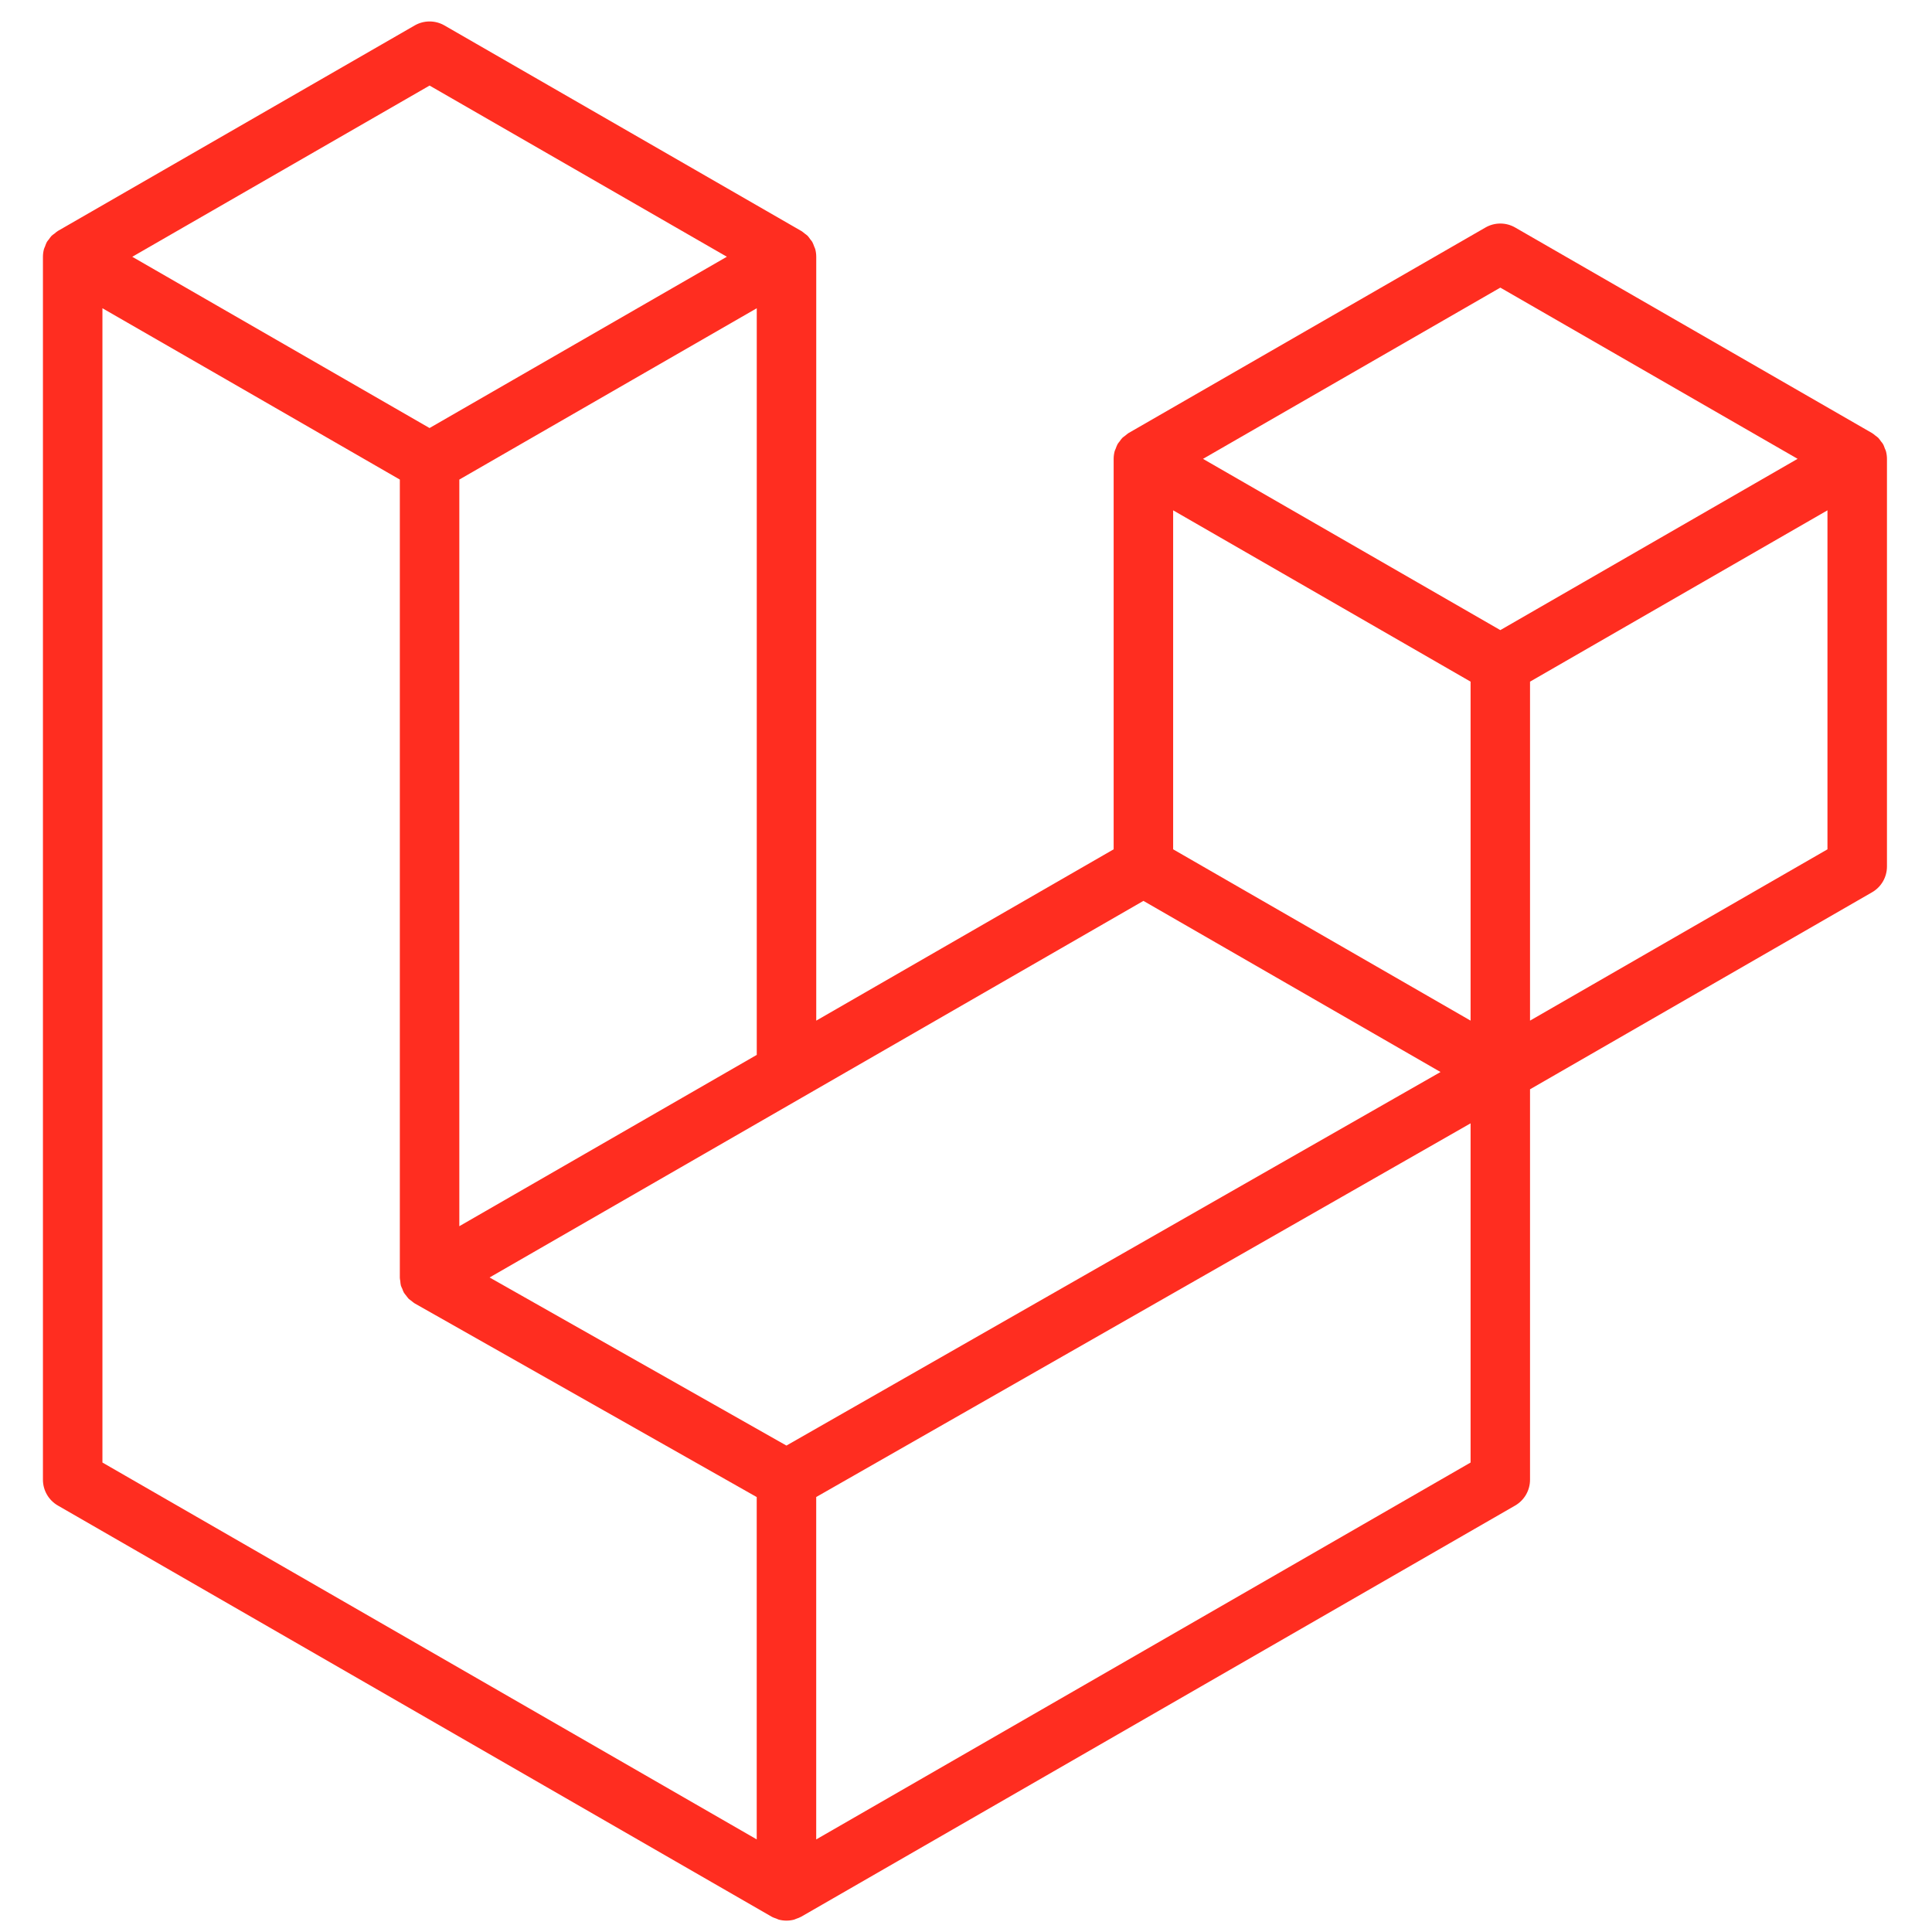
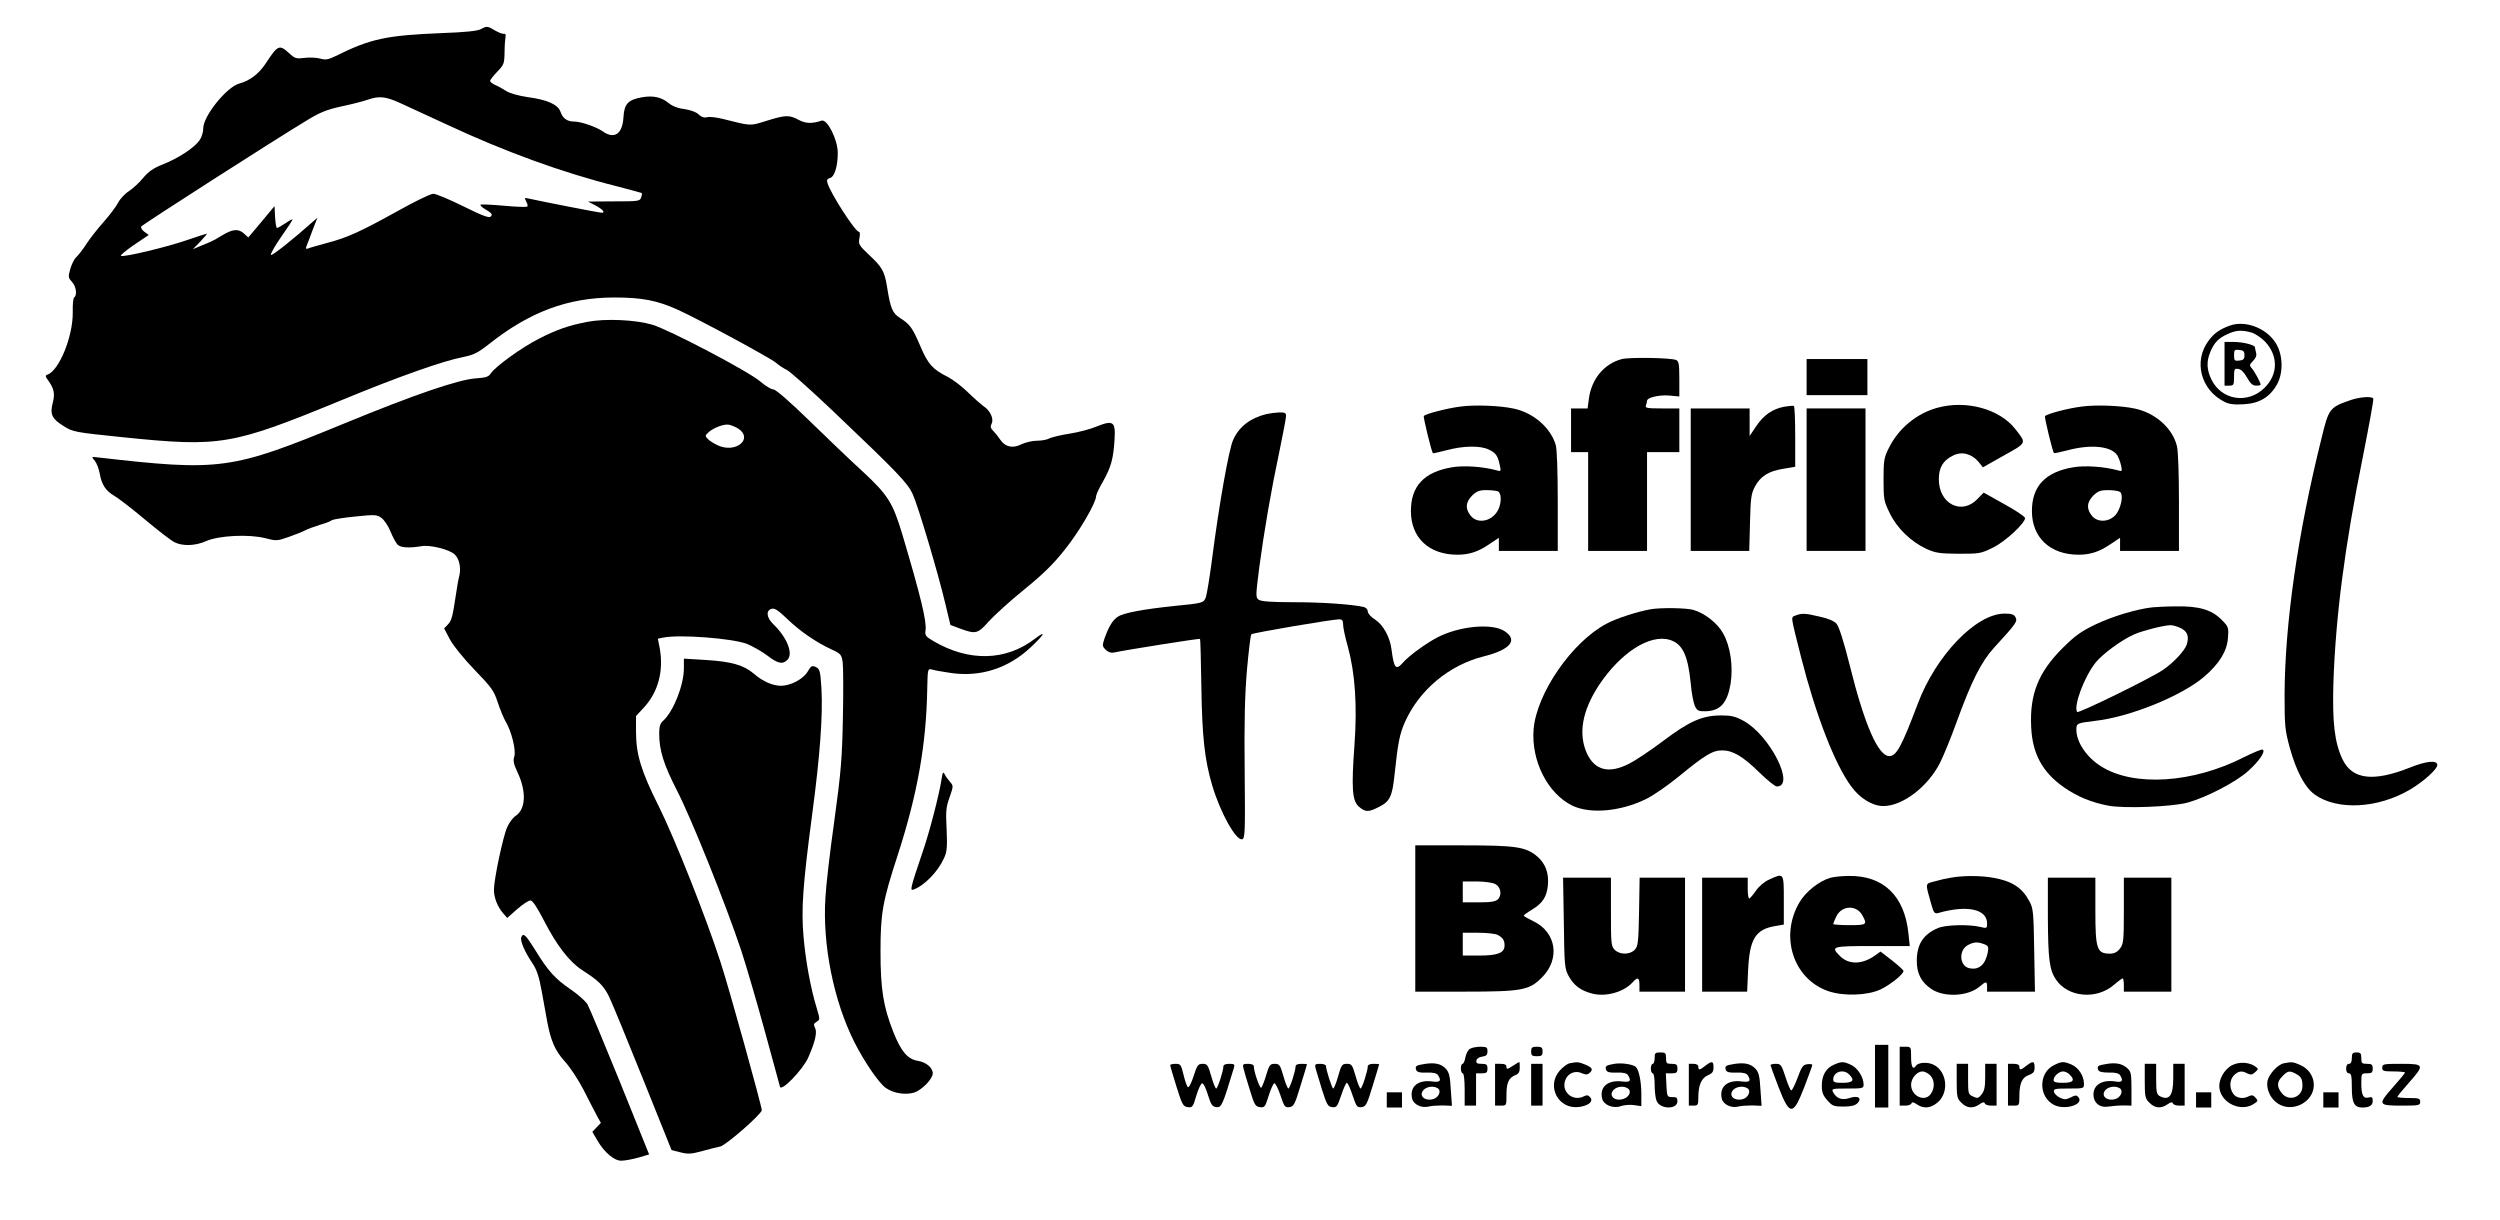
- <svg xmlns="http://www.w3.org/2000/svg" width="166" height="166" viewBox="0 0 166 166" fill="none">
-   <path fill-rule="evenodd" clip-rule="evenodd" d="M162.041 38.759C162.099 38.977 162.129 39.201 162.13 39.426V74.452C162.13 74.902 162.011 75.344 161.786 75.733C161.561 76.122 161.237 76.444 160.847 76.668L131.462 93.594V127.141C131.462 128.054 130.977 128.897 130.186 129.357L68.847 164.683C68.707 164.763 68.554 164.814 68.401 164.868C68.343 164.887 68.289 164.922 68.228 164.938C67.8 165.051 67.349 165.051 66.92 164.938C66.85 164.919 66.786 164.881 66.719 164.855C66.579 164.804 66.432 164.76 66.298 164.683L4.972 129.357C4.583 129.133 4.259 128.81 4.034 128.421C3.808 128.032 3.69 127.591 3.689 127.141L3.689 22.063C3.689 21.834 3.721 21.61 3.779 21.393C3.798 21.32 3.843 21.253 3.868 21.179C3.916 21.045 3.961 20.908 4.031 20.783C4.079 20.7 4.149 20.633 4.206 20.557C4.28 20.454 4.347 20.349 4.433 20.26C4.506 20.186 4.602 20.132 4.685 20.068C4.778 19.992 4.861 19.909 4.966 19.848L35.633 2.185C36.022 1.961 36.462 1.844 36.91 1.844C37.358 1.844 37.798 1.961 38.186 2.185L68.851 19.848H68.857C68.959 19.912 69.045 19.992 69.138 20.065C69.221 20.129 69.313 20.186 69.387 20.257C69.476 20.349 69.54 20.454 69.616 20.557C69.671 20.633 69.744 20.7 69.789 20.783C69.862 20.911 69.904 21.045 69.955 21.179C69.98 21.253 70.025 21.32 70.044 21.396C70.103 21.614 70.133 21.838 70.133 22.063V87.694L95.686 72.974V39.423C95.686 39.2 95.718 38.973 95.775 38.759C95.798 38.683 95.839 38.615 95.865 38.542C95.916 38.408 95.96 38.271 96.031 38.146C96.079 38.063 96.149 37.996 96.203 37.92C96.279 37.818 96.343 37.712 96.433 37.623C96.506 37.549 96.599 37.495 96.681 37.431C96.777 37.355 96.86 37.272 96.962 37.211L127.633 19.548C128.021 19.324 128.461 19.206 128.91 19.206C129.358 19.206 129.798 19.324 130.186 19.548L160.85 37.211C160.959 37.275 161.042 37.355 161.137 37.428C161.217 37.492 161.31 37.549 161.383 37.62C161.473 37.712 161.536 37.818 161.613 37.92C161.67 37.996 161.741 38.063 161.785 38.146C161.859 38.271 161.9 38.408 161.951 38.542C161.98 38.615 162.021 38.683 162.041 38.759ZM157.018 72.974V43.848L146.287 50.028L131.462 58.568V87.694L157.021 72.974H157.018ZM126.354 125.663V96.518L111.771 104.85L70.13 128.626V158.046L126.354 125.663ZM8.801 26.485V125.663L65.018 158.043V128.629L35.649 112L35.64 111.994L35.627 111.988C35.528 111.93 35.445 111.847 35.353 111.777C35.273 111.713 35.18 111.662 35.11 111.592L35.104 111.582C35.021 111.502 34.963 111.403 34.893 111.314C34.829 111.228 34.753 111.154 34.702 111.065L34.699 111.055C34.641 110.96 34.606 110.845 34.565 110.736C34.523 110.64 34.469 110.551 34.443 110.449C34.411 110.328 34.405 110.197 34.392 110.072C34.379 109.976 34.354 109.881 34.354 109.785V109.778V41.205L19.532 32.662L8.801 26.485ZM36.913 7.35L11.364 22.063L36.907 36.777L62.453 22.06L36.907 7.35H36.913ZM50.2 99.174L65.022 90.637V26.485L54.291 32.665L39.466 41.205V105.357L50.2 99.174ZM128.91 24.713L103.363 39.426L128.91 54.14L154.453 39.423L128.91 24.713ZM126.354 58.568L111.529 50.028L100.798 43.848V72.974L115.619 81.511L126.354 87.694V58.568ZM67.571 124.205L105.042 102.803L123.772 92.109L98.245 77.405L68.854 94.334L42.066 109.762L67.571 124.205Z" fill="#FF2D20" />
+ <svg xmlns="http://www.w3.org/2000/svg" version="1.0" width="1316pt" height="642pt" viewBox="0 0 1316 642" preserveAspectRatio="xMidYMid meet">
+   <g transform="translate(0,642) scale(0.1,-0.1)" fill="#000000" stroke="none">
+     <path d="M2530 6266 c-17 -9 -84 -16 -200 -20 -296 -12 -378 -29 -563 -121 -40 -19 -53 -22 -83 -13 -20 5 -57 7 -83 3 -42 -5 -49 -3 -79 25 -52 47 -59 44 -124 -55 -37 -55 -83 -90 -139 -105 -66 -18 -189 -171 -189 -235 0 -21 -9 -49 -20 -64 -27 -39 -113 -95 -192 -126 -51 -20 -76 -38 -104 -71 -20 -25 -54 -56 -75 -70 -21 -13 -47 -41 -58 -62 -10 -20 -45 -66 -76 -101 -32 -36 -72 -87 -90 -115 -18 -28 -42 -59 -53 -69 -11 -10 -25 -38 -32 -63 -12 -41 -11 -46 9 -68 22 -23 28 -70 12 -81 -6 -3 -9 -38 -8 -78 2 -126 -71 -307 -133 -329 -13 -4 -12 -10 6 -34 28 -40 34 -67 22 -113 -16 -61 -5 -85 54 -122 52 -33 56 -34 318 -61 512 -52 568 -43 1149 196 300 124 536 207 641 227 54 11 76 22 133 67 216 171 417 246 662 246 146 0 225 -16 332 -64 116 -53 484 -252 517 -279 17 -15 44 -32 59 -39 15 -7 123 -103 240 -214 347 -330 395 -381 422 -440 28 -62 133 -414 171 -575 l27 -113 54 -20 c79 -29 91 -26 147 38 28 31 110 106 184 166 102 83 155 134 219 215 75 94 163 245 163 280 0 7 16 42 37 78 42 75 54 119 60 220 6 94 -7 103 -94 68 -33 -14 -98 -31 -144 -38 -46 -7 -94 -19 -106 -25 -12 -7 -41 -12 -65 -12 -24 0 -61 -9 -82 -19 -45 -23 -85 -14 -111 25 -9 14 -25 34 -36 45 -15 15 -17 24 -9 39 13 25 -8 70 -43 92 -12 9 -49 41 -81 72 -31 31 -79 67 -105 81 -81 40 -106 68 -146 162 -42 98 -54 115 -107 149 -40 25 -51 51 -69 167 -13 79 -26 102 -94 165 -53 50 -57 56 -51 88 4 20 3 34 -3 34 -19 0 -148 200 -165 256 -5 16 -2 23 13 27 24 6 41 62 41 132 0 70 -55 179 -85 170 -51 -17 -83 -16 -121 4 -50 27 -69 26 -169 -5 -90 -28 -78 -28 -230 10 -33 8 -70 13 -83 9 -16 -4 -30 1 -45 15 -13 13 -43 23 -75 28 -35 4 -64 16 -83 32 -38 31 -81 40 -139 30 -74 -13 -94 -35 -98 -104 -5 -90 -48 -119 -110 -75 -33 23 -114 51 -148 51 -38 0 -61 16 -73 50 -13 40 -69 65 -175 79 -46 7 -93 20 -110 31 -17 11 -43 26 -58 32 -16 7 -28 17 -28 22 0 6 17 27 38 49 34 35 37 43 38 100 0 34 3 71 5 82 3 13 -1 19 -9 17 -8 -1 -28 7 -47 18 -38 23 -42 24 -75 6z m-420 -390 c41 -19 152 -70 245 -113 297 -139 606 -252 890 -323 72 -19 132 -35 133 -36 2 -1 1 -12 -3 -23 -6 -20 -14 -21 -143 -21 l-137 -1 37 -19 c41 -22 57 -40 35 -40 -12 0 -328 62 -385 75 -21 5 -22 4 -12 -16 7 -11 9 -23 6 -26 -3 -4 -59 -2 -123 4 -65 6 -120 8 -123 6 -3 -3 3 -10 13 -17 47 -29 52 -34 40 -46 -8 -9 -43 4 -144 54 -73 36 -144 66 -158 66 -14 0 -97 -40 -186 -90 -197 -109 -266 -141 -374 -169 -46 -13 -91 -25 -99 -29 -12 -4 -14 -1 -8 14 4 10 19 48 32 84 l25 64 -23 -20 c-103 -92 -217 -183 -222 -176 -3 5 21 48 54 95 33 47 60 88 60 92 0 3 -17 -6 -37 -20 -21 -14 -41 -25 -45 -25 -4 0 -8 26 -10 58 l-3 57 -69 -83 -69 -82 -22 20 c-29 27 -59 25 -114 -8 -25 -16 -53 -31 -61 -34 -8 -4 -33 -14 -55 -23 l-40 -17 40 41 c21 23 37 41 34 41 -3 0 -50 -15 -105 -34 -104 -36 -328 -90 -347 -83 -6 2 24 27 67 57 l79 53 -23 17 c-13 9 -20 22 -16 28 6 10 698 454 874 560 67 41 103 55 180 72 53 11 115 27 137 35 62 21 94 18 175 -19z" />
+     <path d="M3093 4726 c-100 -19 -165 -42 -258 -90 -89 -45 -228 -146 -251 -181 -12 -19 -26 -23 -82 -27 -91 -7 -323 -86 -687 -236 -601 -247 -651 -254 -1307 -179 -27 3 -27 3 -8 -20 10 -13 21 -43 25 -66 10 -58 32 -91 75 -116 20 -11 93 -67 162 -125 68 -57 138 -111 156 -120 43 -22 110 -20 168 6 66 29 224 37 310 15 58 -15 63 -15 125 7 35 12 74 28 87 35 13 7 47 19 75 28 29 8 57 19 63 24 6 5 62 14 124 20 105 11 114 10 139 -8 14 -11 36 -43 47 -72 12 -29 28 -59 37 -68 16 -16 61 -19 126 -8 45 8 145 -17 174 -43 24 -22 35 -70 25 -112 -5 -19 -13 -64 -18 -100 -18 -118 -22 -135 -42 -157 l-20 -21 31 -59 c18 -33 73 -101 130 -160 89 -92 101 -109 121 -170 12 -37 31 -82 41 -100 31 -50 57 -154 46 -186 -7 -21 -3 -39 17 -82 48 -101 44 -195 -10 -230 -14 -9 -34 -36 -44 -59 -22 -48 -70 -276 -70 -330 0 -41 19 -90 49 -124 l21 -24 52 46 c29 25 60 46 70 46 12 0 34 -34 72 -107 66 -129 134 -217 201 -260 85 -54 113 -82 141 -139 15 -31 95 -225 178 -432 l151 -376 47 -12 c40 -10 57 -9 115 7 37 10 80 21 95 24 29 6 218 171 218 191 0 22 -173 645 -217 779 -78 241 -242 653 -324 818 -94 187 -121 276 -121 394 l0 84 42 45 c75 82 104 192 83 311 l-10 51 30 6 c86 17 359 -4 438 -33 29 -12 78 -39 107 -61 57 -44 82 -49 107 -23 32 32 -2 118 -75 188 -35 34 -39 71 -9 80 16 5 34 -6 83 -53 67 -65 152 -123 234 -161 48 -22 52 -27 58 -68 3 -24 4 -155 1 -291 -4 -214 -10 -286 -45 -542 -23 -162 -44 -344 -47 -405 -16 -248 43 -542 152 -760 53 -105 130 -217 166 -242 41 -29 105 -38 150 -24 41 14 97 72 97 101 0 30 -35 59 -80 66 -53 9 -88 51 -128 153 -52 131 -67 225 -67 421 0 206 11 264 91 510 104 322 150 582 155 873 2 105 3 108 23 103 12 -4 56 -12 98 -18 156 -24 305 23 423 134 74 69 86 94 22 45 -153 -117 -347 -121 -533 -12 -41 24 -46 30 -42 57 7 46 -25 178 -123 508 -50 165 -75 205 -211 331 -57 52 -180 169 -275 262 -107 104 -179 167 -192 167 -11 0 -42 19 -68 41 -62 54 -482 274 -570 300 -89 26 -246 33 -340 15z m793 -562 c81 -54 -12 -131 -106 -89 -22 10 -46 25 -55 35 -14 15 -13 18 3 33 28 26 85 47 111 41 12 -3 34 -12 47 -20z" />
+     <path d="M11738 4706 c-53 -19 -83 -40 -111 -78 -82 -108 -43 -260 82 -323 25 -13 52 -16 102 -13 83 4 140 39 177 108 33 63 29 159 -11 218 -50 77 -161 117 -239 88z m112 -36 c20 -5 52 -27 72 -47 71 -74 71 -173 -1 -244 -88 -88 -227 -66 -280 43 -25 52 -27 95 -6 145 21 50 42 72 90 94 45 21 75 23 125 9z" />
+     <path d="M11710 4505 l0 -115 25 0 c23 0 25 4 25 46 0 41 2 45 22 42 15 -2 31 -18 46 -45 18 -32 30 -43 48 -43 13 0 24 2 24 5 0 11 -32 70 -47 87 -13 14 -12 19 7 38 15 15 20 29 16 43 -3 12 -6 25 -6 29 0 12 -63 28 -111 28 l-49 0 0 -115z m105 45 c0 -20 -6 -26 -27 -28 -25 -3 -28 0 -28 28 0 28 3 31 28 28 21 -2 27 -8 27 -28z" />
+     <path d="M8538 4530 c-93 -24 -160 -104 -174 -208 l-7 -52 -43 0 -44 0 0 -115 0 -115 45 0 45 0 0 -260 0 -260 155 0 155 0 0 260 0 260 85 0 85 0 0 115 0 115 -91 0 c-79 0 -90 2 -85 16 3 9 6 19 6 24 0 17 62 32 115 28 l55 -5 0 93 c0 78 -3 93 -17 99 -29 12 -244 15 -285 5z" />
+     <path d="M9510 4435 l0 -95 160 0 160 0 0 95 0 95 -160 0 -160 0 0 -95z" />
+     <path d="M12365 4311 c-102 -36 -107 -43 -145 -200 -125 -502 -192 -971 -194 -1346 0 -167 2 -187 27 -280 35 -126 80 -210 131 -247 118 -85 332 -75 503 26 71 42 143 107 143 129 0 27 -58 21 -143 -13 -193 -77 -305 -64 -356 43 -42 88 -54 195 -48 402 12 351 59 716 156 1195 32 162 57 298 54 302 -8 14 -77 8 -128 -11z" />
+     <path d="M7689 4280 c-72 -9 -187 -39 -194 -50 -4 -6 41 -190 48 -196 1 -1 34 6 72 16 89 24 176 25 221 4 38 -18 48 -32 59 -83 7 -32 6 -34 -16 -27 -73 20 -175 27 -237 16 -146 -25 -215 -99 -215 -230 0 -141 95 -230 245 -230 62 0 110 16 167 55 l51 34 0 -35 0 -34 155 0 155 0 0 261 c0 159 -4 276 -11 298 -27 90 -117 168 -220 190 -72 16 -204 21 -280 11z m195 -446 c18 -7 21 -49 7 -87 -26 -69 -111 -91 -150 -41 -29 37 -26 70 8 105 24 23 38 29 74 29 25 0 52 -3 61 -6z" />
+     <path d="M9392 4279 c-62 -12 -108 -44 -147 -102 l-35 -52 0 73 0 72 -155 0 -155 0 0 -375 0 -375 154 0 154 0 4 148 c3 128 6 152 25 189 30 56 71 82 148 95 l65 11 0 158 c0 87 -3 160 -7 162 -5 2 -27 0 -51 -4z" />
+     <path d="M10200 4274 c-111 -30 -206 -109 -257 -212 -26 -52 -28 -67 -28 -167 0 -105 2 -114 33 -177 38 -79 111 -149 192 -187 49 -22 68 -25 170 -26 110 0 118 1 182 33 65 32 168 128 168 155 0 7 -49 40 -109 73 l-109 61 -32 -33 c-83 -88 -204 -27 -204 103 0 62 22 99 75 125 45 23 97 10 133 -32 l24 -30 110 62 c123 69 120 63 61 139 -83 106 -257 154 -409 113z" />
+     <path d="M10959 4280 c-73 -9 -187 -39 -194 -51 -4 -6 40 -187 47 -194 2 -2 35 5 73 15 124 33 231 21 261 -28 6 -10 15 -33 19 -51 7 -32 6 -34 -16 -27 -73 20 -175 27 -237 16 -146 -25 -216 -100 -216 -230 0 -140 96 -230 246 -230 62 0 110 16 167 55 l51 34 0 -35 0 -34 155 0 155 0 0 256 c0 148 -4 273 -11 297 -23 93 -113 173 -220 196 -72 16 -204 21 -280 11z m200 -449 c22 -14 5 -94 -26 -125 -36 -36 -94 -36 -122 0 -29 37 -26 70 8 105 25 24 38 29 78 29 26 0 54 -4 62 -9z" />
+     <path d="M9510 3895 l0 -375 155 0 155 0 0 375 0 375 -155 0 -155 0 0 -375z" />
+     <path d="M6665 4240 c-84 -21 -142 -66 -173 -134 -23 -47 -76 -349 -112 -631 -12 -93 -27 -182 -32 -198 -12 -31 -14 -32 -168 -47 -162 -17 -265 -36 -295 -56 -28 -18 -48 -51 -71 -115 -12 -37 -12 -41 6 -59 13 -13 28 -18 43 -15 59 13 450 75 454 72 2 -3 5 -116 7 -253 4 -262 17 -383 57 -518 42 -142 124 -290 157 -284 16 3 17 34 14 358 -3 263 1 402 12 534 9 99 19 183 23 187 8 8 428 79 463 79 15 0 20 -7 20 -27 0 -16 11 -68 25 -117 38 -138 50 -308 35 -516 -17 -233 -12 -296 24 -327 34 -29 50 -29 106 0 56 28 69 54 81 170 18 170 27 214 55 277 76 169 232 299 415 345 139 35 181 85 110 132 -65 44 -238 28 -354 -32 -60 -31 -150 -97 -180 -131 -39 -45 -49 -34 -62 67 -8 66 -44 130 -87 158 -21 13 -38 32 -38 42 0 11 -9 21 -22 24 -62 14 -220 25 -369 25 -119 0 -170 4 -183 13 -17 12 -16 20 3 172 26 192 60 393 107 615 19 90 34 172 34 182 0 14 -8 18 -37 17 -21 -1 -51 -5 -68 -9z" />
+     <path d="M11330 3223 c-82 -9 -212 -48 -299 -90 -77 -37 -108 -59 -175 -126 -126 -126 -172 -242 -164 -412 6 -142 59 -240 172 -319 70 -49 145 -80 234 -97 83 -16 337 -6 417 16 99 27 256 109 319 166 59 53 93 104 77 113 -5 3 -49 -15 -97 -39 -269 -138 -582 -158 -754 -49 -77 48 -130 128 -130 193 0 33 3 35 96 46 184 20 458 131 577 233 80 69 120 134 125 204 4 56 3 59 -35 97 -52 52 -119 71 -237 69 -50 0 -107 -3 -126 -5z m144 -107 c40 -17 51 -44 37 -89 -11 -33 -71 -97 -126 -134 -65 -44 -445 -230 -451 -221 -20 31 37 184 97 260 37 46 138 120 204 149 44 19 149 46 188 48 10 1 33 -5 51 -13z" />
+     <path d="M8690 3213 c-70 -12 -181 -48 -233 -76 -182 -96 -368 -366 -384 -555 -14 -166 74 -340 204 -403 94 -45 254 -31 388 35 39 19 115 72 170 117 139 114 180 139 230 139 56 0 108 -30 196 -116 42 -41 83 -74 92 -74 100 0 -36 269 -174 345 -44 24 -66 29 -119 29 -98 0 -167 -30 -306 -135 -65 -49 -146 -103 -178 -119 -106 -54 -180 -36 -222 53 -47 103 -26 224 62 359 114 172 268 271 373 240 68 -21 96 -80 111 -229 4 -51 15 -105 22 -120 12 -24 19 -28 55 -27 78 1 116 43 133 146 14 90 -1 196 -39 263 -30 55 -98 108 -159 125 -36 10 -171 12 -222 3z" />
+     <path d="M9452 3180 c-26 -11 -28 7 29 -220 78 -306 177 -562 264 -680 46 -63 112 -103 169 -103 102 0 235 102 299 229 19 38 58 134 87 214 77 213 130 318 198 392 115 125 123 137 112 158 -8 16 -21 20 -58 20 -150 0 -362 -221 -457 -475 -85 -225 -112 -275 -150 -275 -58 0 -130 164 -207 474 -33 132 -58 209 -71 223 -12 14 -45 28 -88 37 -76 18 -94 19 -127 6z" />
+     <path d="M3600 2902 c0 -88 -55 -227 -109 -276 -16 -14 -21 -31 -21 -66 0 -90 23 -163 93 -300 75 -145 256 -596 338 -841 27 -82 83 -274 125 -427 41 -152 77 -284 80 -293 8 -26 121 91 149 155 36 82 48 133 35 156 -8 16 -7 22 8 31 19 12 19 13 1 73 -31 101 -58 246 -69 373 -13 147 -4 273 45 644 42 313 57 526 49 666 -6 93 -9 102 -30 112 -20 9 -25 6 -43 -25 -24 -39 -87 -73 -139 -74 -44 0 -95 22 -143 63 -53 46 -120 65 -256 73 l-113 7 0 -51z" />
+     <path d="M4956 2316 c-13 -82 -63 -277 -101 -386 -62 -183 -66 -200 -47 -193 58 21 130 95 162 167 15 33 17 57 13 150 -5 96 -3 119 16 170 20 58 20 60 2 80 -10 12 -23 29 -28 40 -9 16 -11 11 -17 -28z" />
+     <path d="M7450 1585 l0 -385 258 0 c304 0 341 7 408 74 98 97 77 238 -43 296 -29 14 -52 27 -52 30 0 3 19 17 44 32 55 33 77 67 83 127 6 64 -12 113 -53 150 -61 53 -110 61 -392 61 l-253 0 0 -385z m420 182 c30 -15 38 -58 15 -81 -13 -12 -36 -16 -101 -16 l-84 0 0 55 0 55 73 0 c39 0 83 -6 97 -13z m13 -268 c28 -15 37 -28 37 -56 0 -39 -36 -53 -132 -53 l-88 0 0 60 0 60 81 0 c44 0 90 -5 102 -11z" />
+     <path d="M9313 1790 c-25 -11 -54 -35 -70 -59 -15 -22 -31 -40 -35 -41 -5 0 -8 25 -8 55 l0 55 -120 0 -120 0 0 -300 0 -300 119 0 118 0 5 113 c8 166 39 216 147 233 l41 7 0 128 c0 146 1 145 -77 109z" />
+     <path d="M9634 1799 c-58 -17 -128 -72 -161 -128 -106 -178 -34 -404 150 -468 81 -28 207 -24 277 9 52 25 120 80 120 97 0 4 -27 29 -60 55 l-61 47 -28 -20 c-68 -49 -139 -50 -185 -4 -51 51 -44 53 170 53 l197 0 -7 66 c-20 198 -132 306 -315 303 -36 0 -80 -5 -97 -10z m171 -200 c25 -46 21 -49 -70 -49 -47 0 -85 3 -85 6 0 3 7 21 16 39 29 61 109 63 139 4z" />
+     <path d="M10270 1800 c-25 -4 -65 -13 -88 -20 -49 -13 -48 -6 -16 -119 13 -47 18 -52 37 -47 151 43 257 21 257 -55 0 -26 -1 -27 -37 -18 -61 14 -180 11 -221 -6 -78 -33 -112 -86 -112 -173 0 -67 23 -112 78 -149 67 -44 191 -38 252 13 35 30 40 30 40 -1 l0 -25 126 0 126 0 -4 218 c-3 198 -5 221 -25 257 -38 72 -90 106 -188 124 -65 12 -157 13 -225 1z m174 -350 c22 -8 25 -14 20 -42 -13 -67 -48 -97 -100 -84 -50 13 -54 95 -5 121 31 17 51 18 85 5z" />
+     <path d="M8232 1563 c3 -223 4 -241 25 -280 27 -50 63 -77 123 -93 72 -19 167 7 214 59 27 30 36 26 36 -14 l0 -35 120 0 120 0 0 300 0 300 -119 0 -120 0 -3 -179 c-3 -159 -5 -181 -22 -200 -25 -27 -79 -28 -106 -1 -19 19 -20 33 -20 200 l0 180 -126 0 -126 0 4 -237z" />
+     <path d="M10780 1593 c1 -221 8 -279 43 -330 63 -93 213 -107 305 -27 22 19 43 34 46 34 3 0 6 -16 6 -35 l0 -35 125 0 125 0 0 300 0 300 -125 0 -125 0 0 -174 c0 -160 -2 -175 -21 -200 -14 -18 -30 -26 -52 -26 -69 0 -77 23 -77 229 l0 171 -125 0 -125 0 0 -207z" />
+     <path d="M2744 1486 c-7 -18 18 -76 57 -134 25 -37 36 -70 51 -152 11 -58 23 -127 28 -155 19 -103 42 -156 92 -211 27 -29 72 -97 100 -151 27 -54 59 -115 70 -136 l21 -38 -23 -24 -22 -23 27 -46 c36 -62 88 -106 125 -106 17 0 57 7 89 16 l58 17 -153 380 c-85 209 -162 394 -172 411 -10 16 -49 51 -87 77 -83 57 -119 96 -187 207 -51 82 -64 94 -74 68z" />
+     <path d="M9870 755 l0 -165 35 0 35 0 0 165 0 165 -35 0 -35 0 0 -165z" />
+     <path d="M7738 899 c-10 -5 -20 -25 -24 -44 -3 -19 -10 -35 -15 -35 -5 0 -9 -11 -9 -25 0 -14 5 -25 10 -25 6 0 10 -35 10 -85 l0 -85 30 0 30 0 0 85 0 85 30 0 c25 0 30 4 30 25 0 21 -5 25 -31 25 -24 0 -30 4 -27 18 2 10 14 18 31 20 21 3 27 9 27 28 0 21 -4 24 -37 24 -21 0 -46 -5 -55 -11z" />
+     <path d="M8060 885 c0 -21 5 -25 30 -25 25 0 30 4 30 25 0 21 -5 25 -30 25 -25 0 -30 -4 -30 -25z" />
+     <path d="M10000 755 l0 -155 29 0 c16 0 31 5 33 12 3 8 11 7 28 -5 36 -25 75 -21 111 11 60 53 48 162 -22 197 -31 16 -83 13 -94 -6 -15 -23 -25 -4 -25 46 0 54 0 55 -30 55 l-30 0 0 -155z m160 5 c24 -24 26 -67 4 -98 -32 -46 -104 -12 -104 48 0 34 31 70 60 70 11 0 29 -9 40 -20z" />
+     <path d="M8710 850 c0 -16 -4 -30 -10 -30 -5 0 -10 -11 -10 -25 0 -14 5 -25 10 -25 6 0 10 -26 10 -59 0 -33 4 -71 10 -85 17 -46 110 -48 110 -3 0 18 -5 23 -27 22 -27 0 -28 2 -31 63 l-3 62 31 0 c25 0 30 4 30 25 0 21 -5 25 -30 25 -27 0 -30 3 -30 30 0 27 -3 30 -30 30 -27 0 -30 -3 -30 -30z" />
+     <path d="M12380 850 c0 -20 -5 -30 -15 -30 -9 0 -15 -9 -15 -25 0 -16 6 -25 15 -25 12 0 15 -15 15 -74 0 -82 13 -106 55 -106 38 0 55 11 55 35 0 19 -4 22 -21 18 -29 -8 -39 12 -39 75 0 51 0 52 30 52 25 0 30 4 30 25 0 21 -5 25 -30 25 -27 0 -30 3 -30 30 0 25 -4 30 -25 30 -21 0 -25 -5 -25 -30z" />
+     <path d="M7497 819 c-44 -7 -49 -11 -42 -32 5 -11 20 -15 56 -13 35 1 53 -4 59 -14 19 -30 11 -38 -30 -33 -77 11 -122 -29 -106 -92 8 -30 50 -49 86 -40 14 4 47 6 74 6 l49 -2 -6 86 c-4 71 -9 91 -27 110 -25 26 -58 33 -113 24z m72 -128 c20 -13 4 -50 -26 -57 -46 -12 -77 21 -48 50 18 17 52 21 74 7z" />
+     <path d="M7963 809 c-28 -18 -33 -19 -33 -5 0 11 -9 16 -30 16 l-30 0 0 -110 0 -110 30 0 c30 0 30 0 30 56 0 64 12 91 46 104 18 7 24 17 24 40 0 16 -1 30 -2 30 -2 0 -18 -10 -35 -21z" />
+     <path d="M8263 823 c-12 -2 -36 -20 -53 -39 -72 -83 -6 -206 103 -191 50 7 76 29 58 51 -10 11 -18 13 -31 6 -60 -32 -124 23 -100 85 13 35 52 52 86 36 20 -9 30 -9 40 0 22 18 17 29 -21 45 -35 14 -42 15 -82 7z" />
+     <path d="M8497 820 c-44 -8 -49 -12 -42 -33 5 -11 20 -15 56 -13 35 1 53 -4 59 -14 19 -30 11 -38 -30 -33 -76 10 -122 -29 -106 -91 8 -33 59 -53 97 -39 16 6 47 9 69 6 l40 -6 0 64 c0 69 -14 134 -32 145 -21 13 -74 20 -111 14z m71 -129 c22 -13 10 -45 -21 -55 -47 -17 -83 17 -52 48 18 17 52 21 73 7z" />
+     <path d="M8977 810 c-30 -24 -37 -25 -37 -5 0 9 -9 15 -25 15 l-25 0 0 -110 0 -110 25 0 c23 0 25 4 25 44 0 64 17 102 51 116 23 10 29 19 29 41 0 34 -8 36 -43 9z" />
+     <path d="M9127 819 c-44 -7 -49 -11 -42 -32 5 -11 20 -15 56 -13 35 1 53 -4 59 -14 19 -30 11 -38 -30 -33 -77 11 -122 -29 -106 -92 8 -30 50 -49 86 -40 14 4 47 6 74 6 l49 -2 -6 86 c-4 71 -9 91 -27 110 -25 26 -58 33 -113 24z m72 -128 c20 -13 4 -50 -26 -57 -46 -12 -77 21 -48 50 18 17 52 21 74 7z" />
+     <path d="M9655 816 c-43 -18 -65 -57 -65 -110 0 -36 6 -52 29 -78 26 -30 35 -33 85 -33 39 0 60 5 73 17 27 28 4 43 -41 28 -40 -13 -68 -3 -86 30 -10 19 -7 20 75 20 80 0 85 1 85 21 0 38 -31 87 -65 103 -40 19 -51 19 -90 2z m79 -52 c31 -30 20 -44 -34 -44 -41 0 -50 3 -50 18 0 40 54 57 84 26z" />
+     <path d="M10667 810 c-30 -24 -37 -25 -37 -5 0 10 -10 15 -30 15 l-30 0 0 -110 0 -110 30 0 c29 0 30 1 30 49 0 68 14 100 50 112 24 9 30 17 30 40 0 34 -8 36 -43 9z" />
+     <path d="M10812 813 c-82 -40 -82 -167 0 -209 57 -30 160 2 129 40 -10 12 -16 12 -41 -1 -25 -12 -34 -12 -57 -1 -15 7 -29 21 -31 31 -3 15 6 17 77 17 80 0 81 0 81 25 0 42 -29 85 -65 101 -43 18 -52 17 -93 -3z m82 -49 c31 -30 20 -44 -34 -44 -37 0 -50 4 -50 14 0 20 28 46 50 46 10 0 26 -7 34 -16z" />
+     <path d="M11087 819 c-44 -7 -49 -11 -42 -31 4 -10 21 -14 56 -14 34 1 53 -4 59 -14 19 -29 11 -39 -24 -33 -69 11 -116 -17 -116 -68 0 -45 34 -72 78 -64 21 3 56 6 80 6 l42 -1 0 88 c0 79 -2 91 -22 109 -27 24 -60 31 -111 22z m72 -128 c20 -13 4 -50 -26 -57 -46 -12 -77 21 -48 50 18 17 52 21 74 7z" />
+     <path d="M11750 813 c-44 -23 -75 -81 -66 -127 14 -74 110 -118 175 -80 28 17 29 19 14 36 -11 13 -20 15 -34 8 -30 -17 -67 -11 -83 12 -22 31 -20 74 4 98 23 23 42 25 71 9 16 -8 25 -7 40 7 18 16 18 18 1 30 -33 23 -84 26 -122 7z" />
+     <path d="M12023 823 c-33 -6 -79 -57 -87 -93 -8 -43 16 -95 56 -120 77 -49 188 9 188 99 0 46 -29 88 -76 107 -34 14 -41 15 -81 7z m60 -54 c30 -16 37 -28 37 -66 0 -60 -72 -84 -109 -37 -27 35 -26 59 4 89 27 28 37 30 68 14z" />
+     <path d="M6160 813 c0 -5 15 -55 33 -113 30 -96 35 -105 60 -108 24 -3 27 1 44 59 10 34 24 64 30 66 7 3 20 -22 31 -59 17 -54 23 -63 45 -66 27 -3 32 8 92 206 6 19 3 22 -24 22 -19 0 -31 -5 -31 -13 0 -23 -30 -117 -38 -117 -4 0 -16 29 -26 65 -17 59 -21 65 -45 65 -24 0 -29 -6 -47 -62 -11 -35 -24 -62 -30 -61 -5 1 -15 29 -23 62 -14 57 -16 61 -43 61 -15 0 -28 -3 -28 -7z" />
+     <path d="M6546 795 c3 -14 18 -64 33 -112 24 -80 30 -88 53 -91 25 -3 28 1 46 59 11 35 24 65 30 67 5 1 20 -27 32 -63 20 -60 24 -66 47 -63 23 3 29 13 59 113 19 61 34 111 34 113 0 1 -13 2 -30 2 -18 0 -30 -5 -30 -13 0 -23 -30 -117 -38 -117 -4 0 -16 29 -26 65 -17 59 -21 65 -46 65 -24 0 -29 -6 -45 -60 -10 -34 -22 -63 -26 -66 -8 -4 -39 86 -39 113 0 8 -12 13 -30 13 -27 0 -30 -2 -24 -25z" />
+     <path d="M6925 797 c4 -13 19 -63 34 -113 25 -79 31 -89 53 -92 24 -3 28 3 48 62 12 36 25 66 30 66 5 0 18 -30 30 -66 20 -59 24 -65 47 -62 23 3 29 13 59 113 19 61 34 111 34 113 0 1 -13 2 -30 2 -18 0 -30 -5 -30 -13 0 -23 -30 -117 -38 -117 -4 0 -16 29 -26 65 -17 60 -21 65 -46 65 -25 0 -29 -5 -46 -65 -10 -36 -22 -65 -26 -65 -6 0 -38 98 -38 119 0 6 -14 11 -30 11 -27 0 -30 -3 -25 -23z" />
+     <path d="M8060 710 l0 -110 30 0 30 0 0 110 0 110 -30 0 -30 0 0 -110z" />
+     <path d="M9320 813 c0 -3 19 -55 42 -115 59 -153 77 -153 136 0 23 60 42 112 42 116 0 4 -12 6 -26 4 -23 -3 -30 -13 -51 -70 -14 -38 -29 -68 -34 -68 -4 0 -18 32 -30 70 -21 65 -25 70 -51 70 -15 0 -28 -3 -28 -7z" />
+     <path d="M10300 730 c0 -83 2 -93 25 -115 28 -29 61 -32 95 -8 17 12 25 13 28 5 2 -7 17 -12 33 -12 l29 0 0 110 0 110 -30 0 -30 0 0 -69 c0 -52 -4 -74 -19 -92 -16 -21 -22 -22 -45 -11 -25 11 -26 15 -26 92 l0 80 -30 0 -30 0 0 -90z" />
+     <path d="M11290 730 c0 -83 2 -93 25 -115 28 -29 61 -32 95 -8 17 12 25 13 28 5 2 -7 17 -12 33 -12 l29 0 0 110 0 110 -30 0 -30 0 0 -74 c0 -94 -21 -122 -71 -96 -16 9 -19 22 -19 90 l0 80 -30 0 -30 0 0 -90z" />
+     <path d="M12540 800 c0 -18 7 -20 60 -20 33 0 60 -3 60 -6 0 -3 -27 -36 -60 -73 -85 -96 -83 -101 40 -101 93 0 100 1 100 20 0 18 -7 20 -60 20 -33 0 -60 3 -60 6 0 4 27 37 60 74 84 95 83 100 -40 100 -93 0 -100 -1 -100 -20z" />
+     <path d="M7300 630 l0 -40 40 0 40 0 0 40 0 40 -40 0 -40 0 0 -40z" />
+     <path d="M11560 630 l0 -40 40 0 40 0 0 40 0 40 -40 0 -40 0 0 -40z" />
+     <path d="M12230 630 l0 -40 40 0 40 0 0 40 0 40 -40 0 -40 0 0 -40z" />
+   </g>
</svg>
